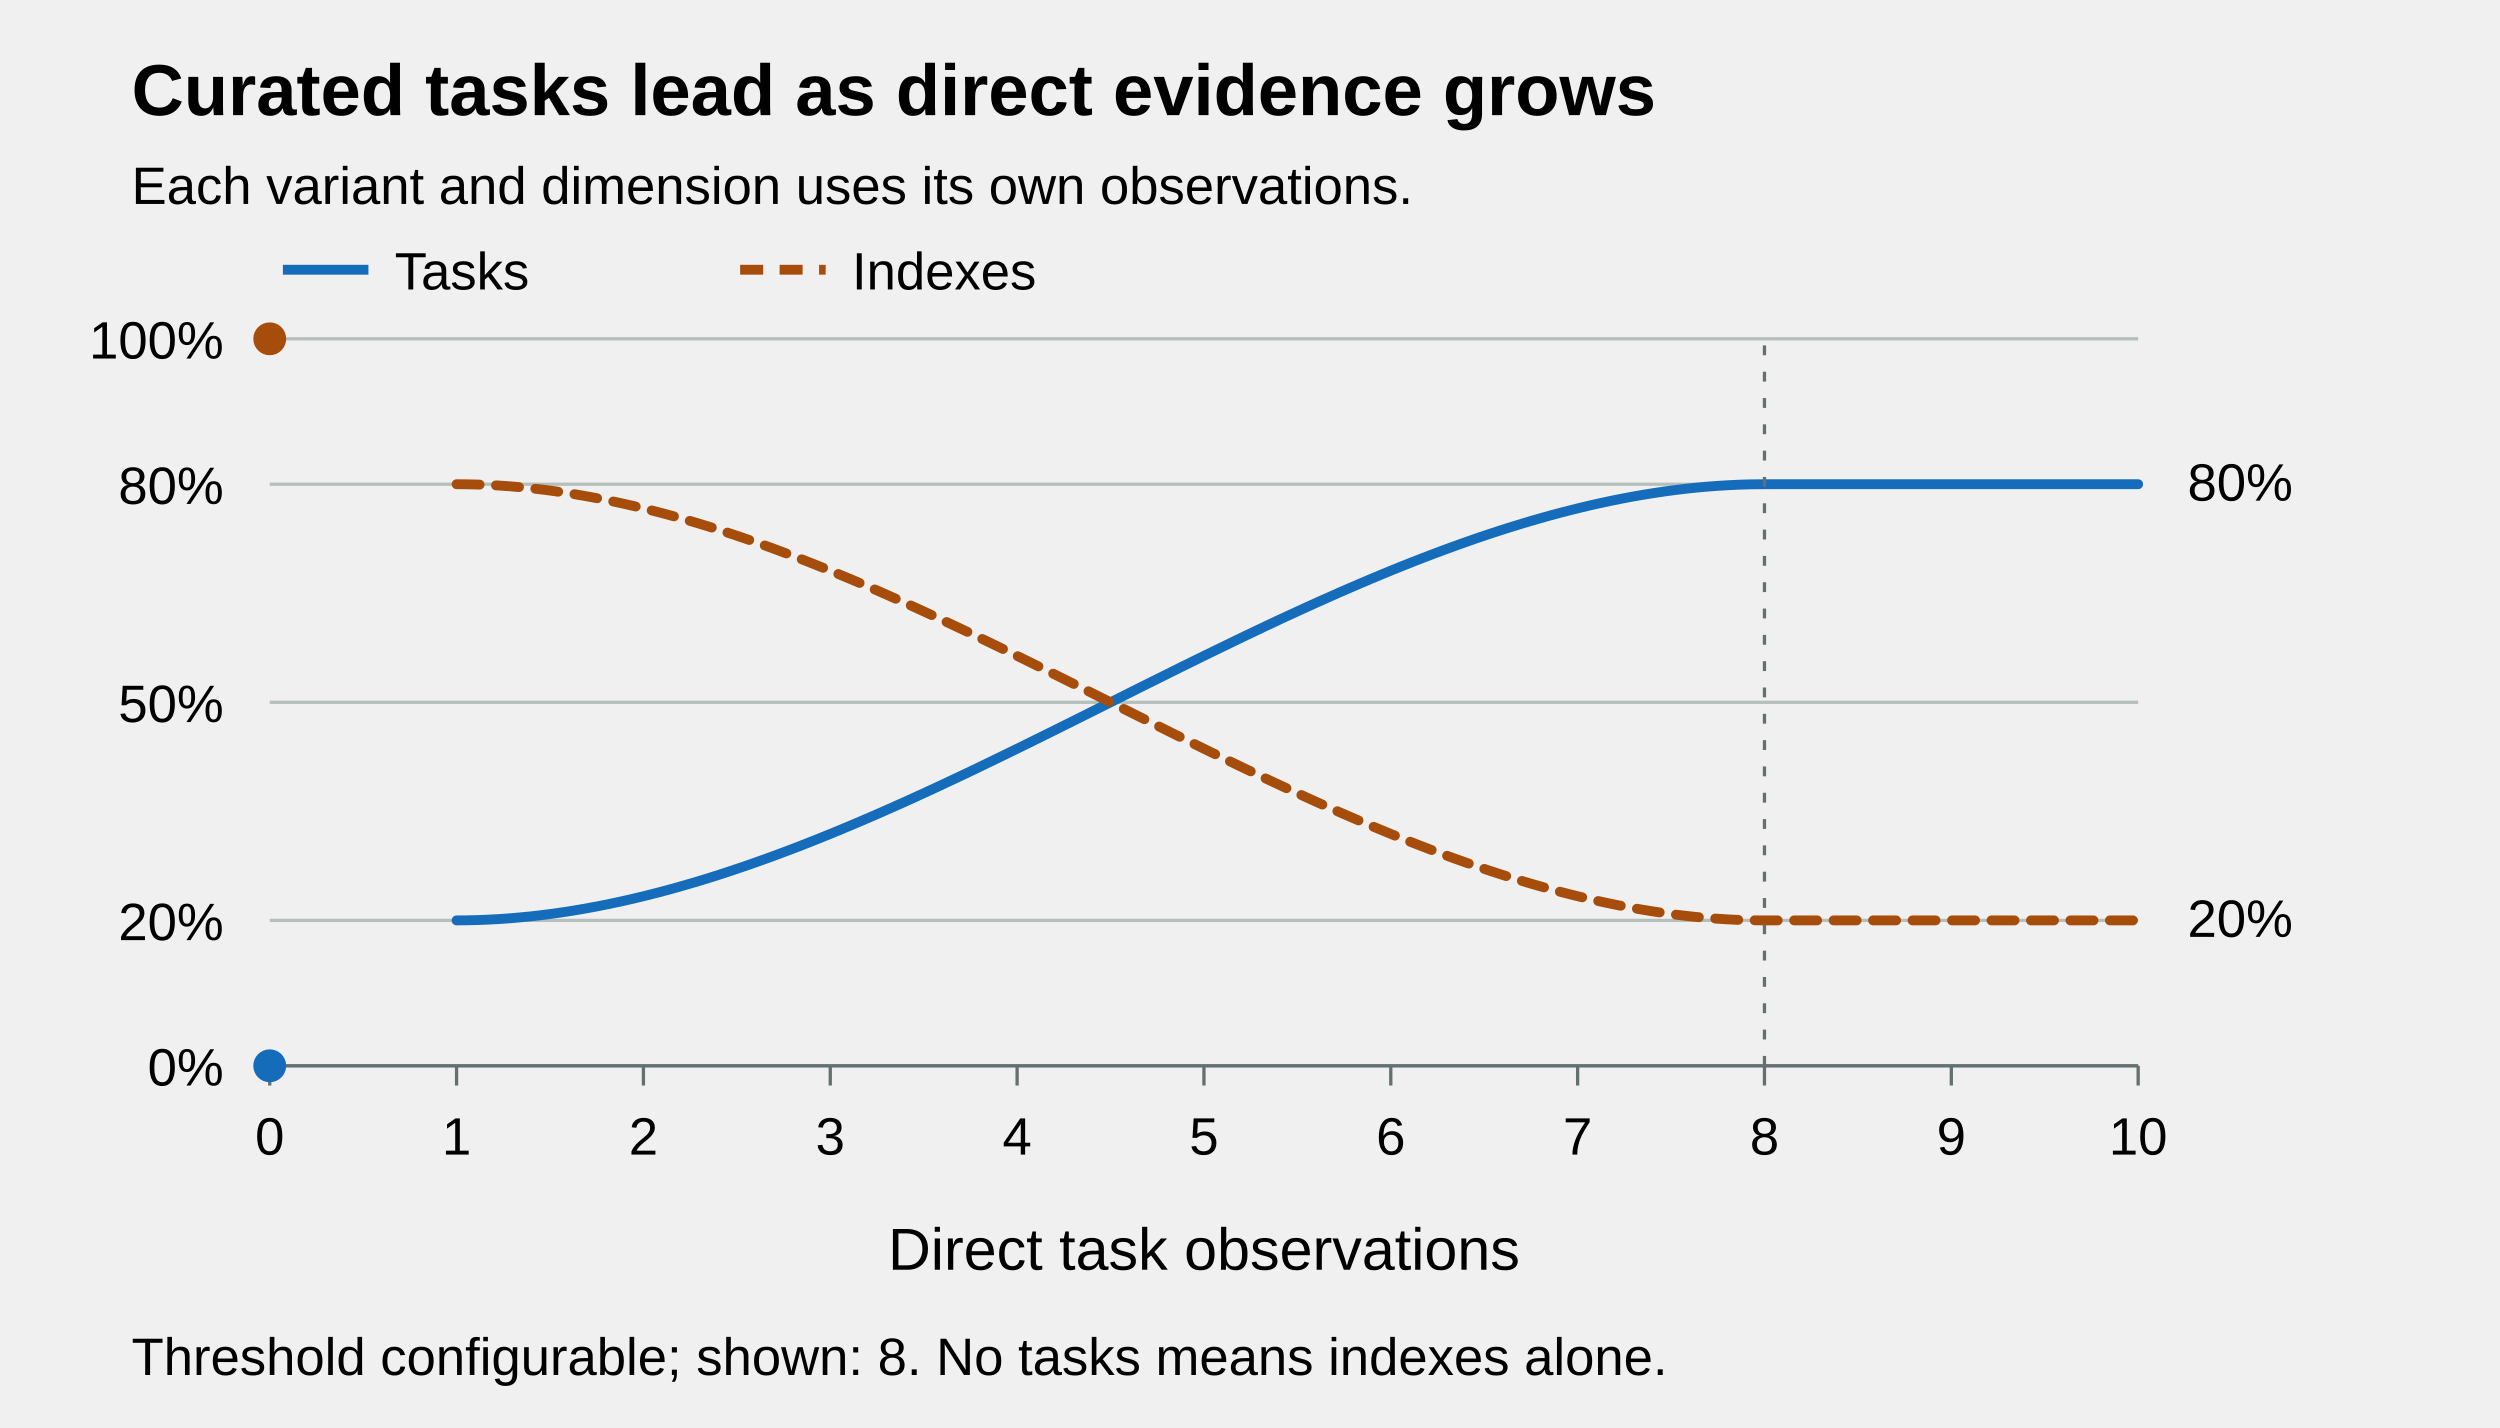
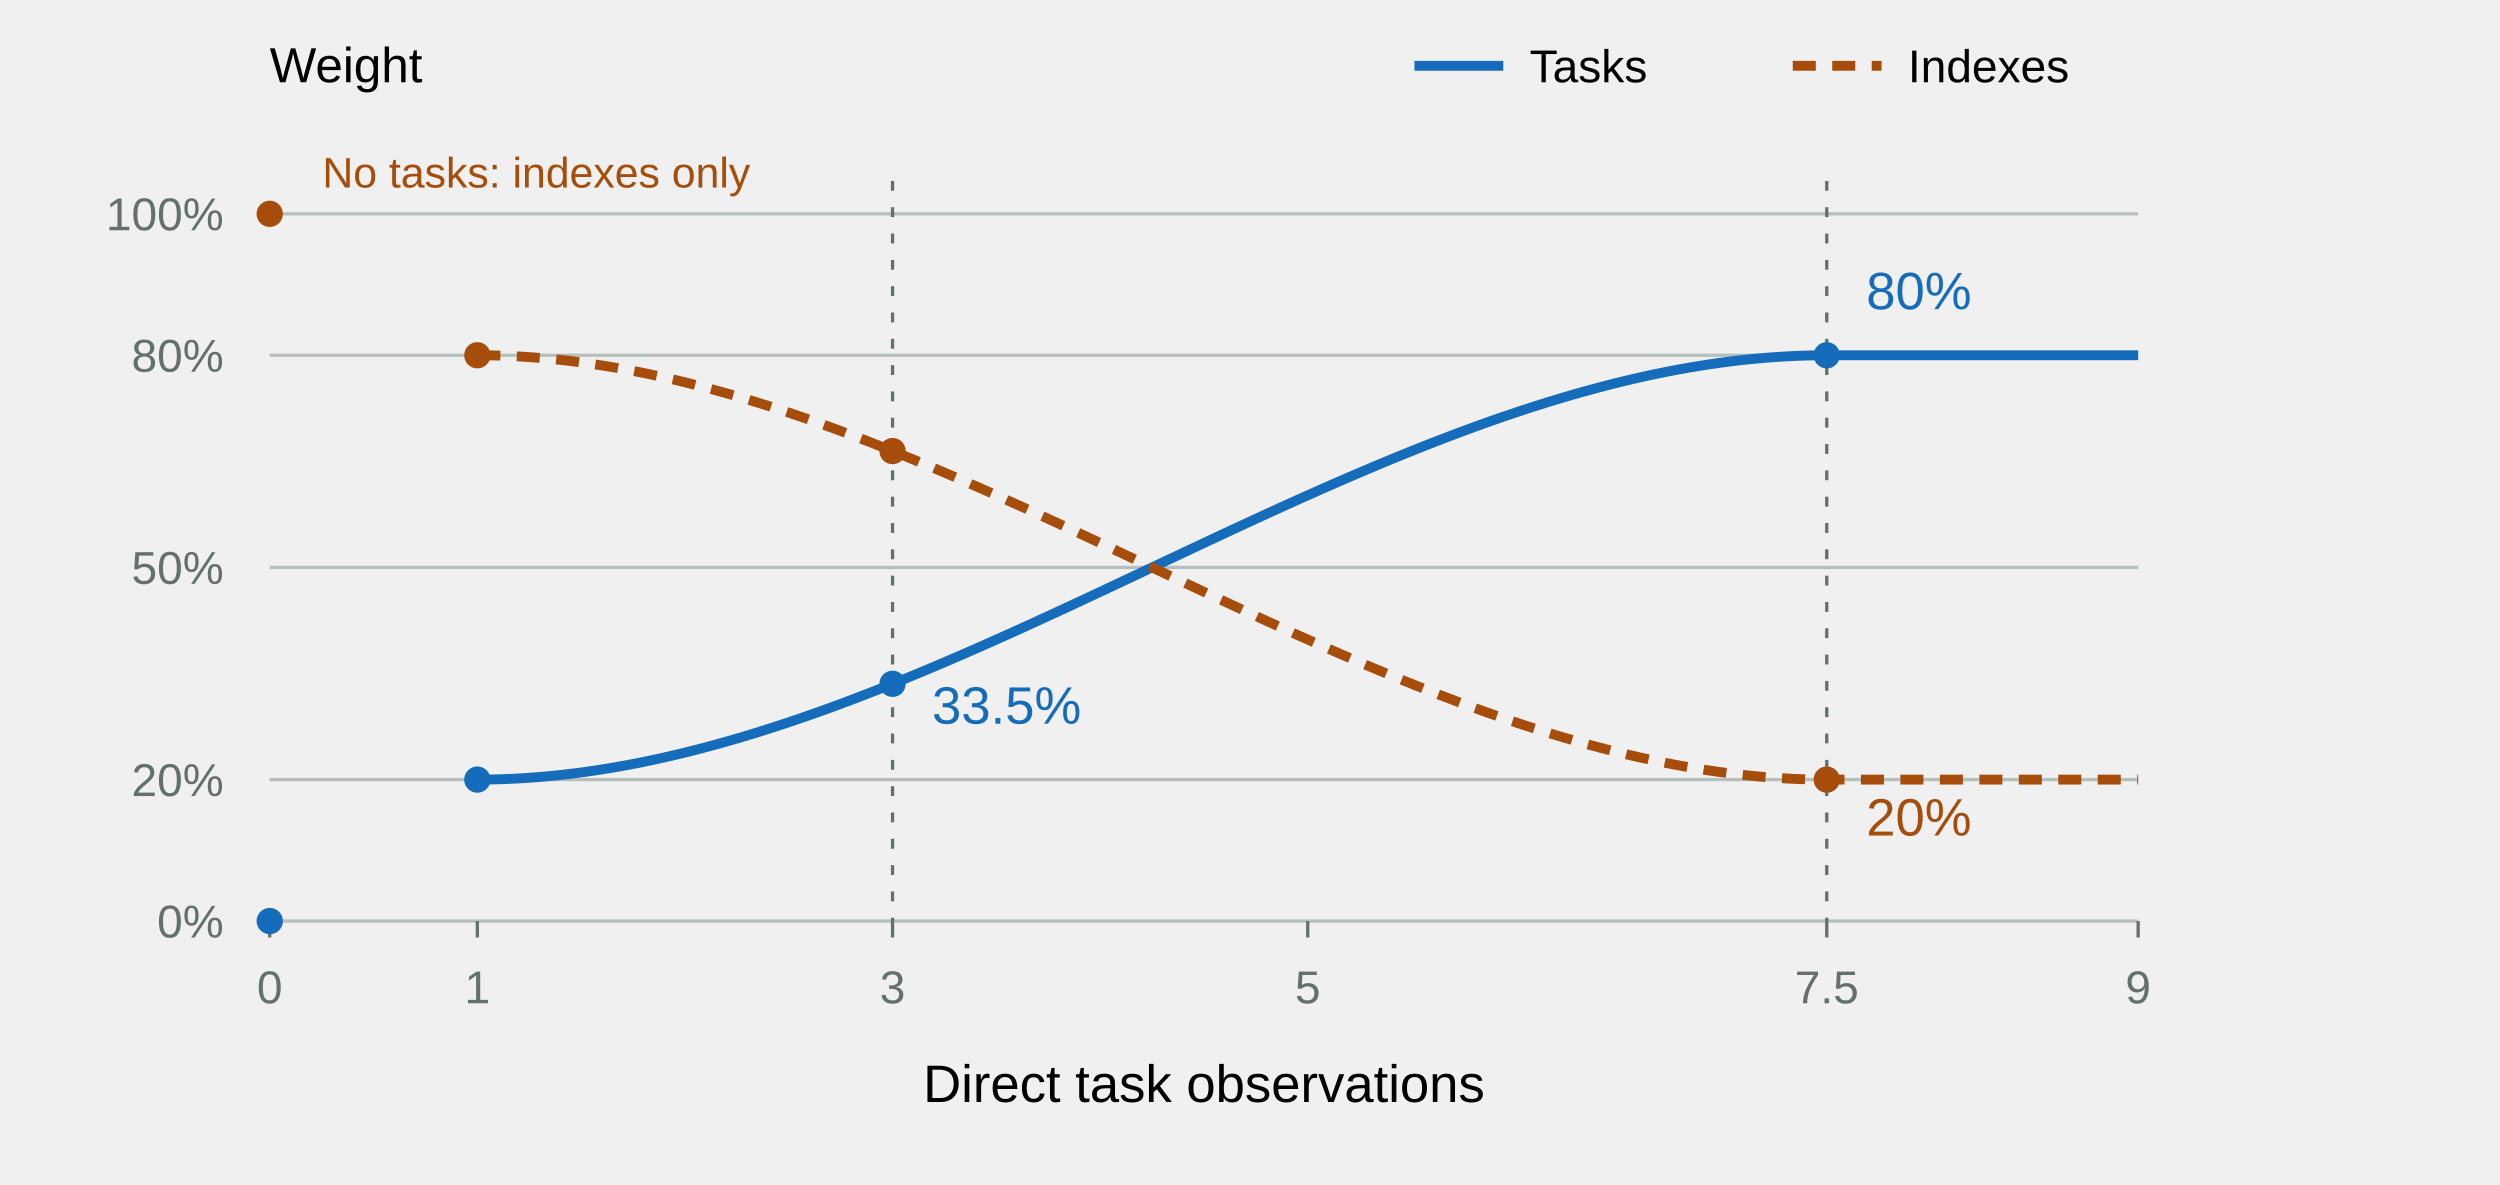
- <svg xmlns="http://www.w3.org/2000/svg" viewBox="0 0 760 434" role="img" aria-labelledby="title desc">
+ <svg xmlns="http://www.w3.org/2000/svg" viewBox="0 0 760 360" role="img" aria-labelledby="title desc">
  <style>
text { font-family:"Avenir Next","Segoe UI",Arial,sans-serif; }
@media (prefers-color-scheme:dark) {
text { fill:#ffffff; }
[fill="#63706e"] { fill:#a6b2ae; } [stroke="#63706e"] { stroke:#a6b2ae; }
[fill="#b5bfbc"] { fill:#3c4846; } [stroke="#b5bfbc"] { stroke:#3c4846; }
[fill="#146cba"] { fill:#85bfff; } [stroke="#146cba"] { stroke:#85bfff; }
[fill="#a64d0c"] { fill:#ffbc7d; } [stroke="#a64d0c"] { stroke:#ffbc7d; }
}
</style>
-   <text x="40" y="35" font-size="22" fill="#000000" text-anchor="start" font-weight="600">Curated tasks lead as direct evidence grows</text>
-   <text x="40" y="62" font-size="16" fill="#000000" text-anchor="start" font-weight="400">Each variant and dimension uses its own observations.</text>
-   <line x1="82" y1="324" x2="650" y2="324" stroke="#b5bfbc" stroke-width="1" />
-   <text x="68" y="330" font-size="16" fill="#000000" text-anchor="end" font-weight="400">0%</text>
-   <line x1="82" y1="279.8" x2="650" y2="279.8" stroke="#b5bfbc" stroke-width="1" />
-   <text x="68" y="285.8" font-size="16" fill="#000000" text-anchor="end" font-weight="400">20%</text>
-   <line x1="82" y1="213.5" x2="650" y2="213.5" stroke="#b5bfbc" stroke-width="1" />
-   <text x="68" y="219.5" font-size="16" fill="#000000" text-anchor="end" font-weight="400">50%</text>
-   <line x1="82" y1="147.2" x2="650" y2="147.2" stroke="#b5bfbc" stroke-width="1" />
-   <text x="68" y="153.2" font-size="16" fill="#000000" text-anchor="end" font-weight="400">80%</text>
-   <line x1="82" y1="103" x2="650" y2="103" stroke="#b5bfbc" stroke-width="1" />
-   <text x="68" y="109" font-size="16" fill="#000000" text-anchor="end" font-weight="400">100%</text>
-   <line x1="82" y1="324" x2="82" y2="330" stroke="#63706e" stroke-width="1" />
-   <text x="82" y="351" font-size="16" fill="#000000" text-anchor="middle" font-weight="400">0</text>
-   <line x1="138.8" y1="324" x2="138.8" y2="330" stroke="#63706e" stroke-width="1" />
-   <text x="138.8" y="351" font-size="16" fill="#000000" text-anchor="middle" font-weight="400">1</text>
-   <line x1="195.6" y1="324" x2="195.6" y2="330" stroke="#63706e" stroke-width="1" />
-   <text x="195.6" y="351" font-size="16" fill="#000000" text-anchor="middle" font-weight="400">2</text>
-   <line x1="252.4" y1="324" x2="252.4" y2="330" stroke="#63706e" stroke-width="1" />
-   <text x="252.4" y="351" font-size="16" fill="#000000" text-anchor="middle" font-weight="400">3</text>
-   <line x1="309.2" y1="324" x2="309.2" y2="330" stroke="#63706e" stroke-width="1" />
-   <text x="309.2" y="351" font-size="16" fill="#000000" text-anchor="middle" font-weight="400">4</text>
-   <line x1="366" y1="324" x2="366" y2="330" stroke="#63706e" stroke-width="1" />
-   <text x="366" y="351" font-size="16" fill="#000000" text-anchor="middle" font-weight="400">5</text>
-   <line x1="422.8" y1="324" x2="422.8" y2="330" stroke="#63706e" stroke-width="1" />
-   <text x="422.8" y="351" font-size="16" fill="#000000" text-anchor="middle" font-weight="400">6</text>
-   <line x1="479.6" y1="324" x2="479.6" y2="330" stroke="#63706e" stroke-width="1" />
-   <text x="479.6" y="351" font-size="16" fill="#000000" text-anchor="middle" font-weight="400">7</text>
-   <line x1="536.4" y1="324" x2="536.4" y2="330" stroke="#63706e" stroke-width="1" />
-   <text x="536.4" y="351" font-size="16" fill="#000000" text-anchor="middle" font-weight="400">8</text>
-   <line x1="593.2" y1="324" x2="593.2" y2="330" stroke="#63706e" stroke-width="1" />
-   <text x="593.2" y="351" font-size="16" fill="#000000" text-anchor="middle" font-weight="400">9</text>
-   <line x1="650" y1="324" x2="650" y2="330" stroke="#63706e" stroke-width="1" />
-   <text x="650" y="351" font-size="16" fill="#000000" text-anchor="middle" font-weight="400">10</text>
-   <line x1="82" y1="324" x2="650" y2="324" stroke="#63706e" stroke-width="1" />
-   <line x1="86" y1="82" x2="112" y2="82" stroke="#146cba" stroke-width="3" />
-   <text x="120" y="88" font-size="16" fill="#000000" text-anchor="start" font-weight="400">Tasks</text>
-   <line x1="225" y1="82" x2="251" y2="82" stroke="#a64d0c" stroke-width="3" stroke-dasharray="7 5" />
-   <text x="259" y="88" font-size="16" fill="#000000" text-anchor="start" font-weight="400">Indexes</text>
-   <path d="M138.8 279.8 L142 279.77 L145.19 279.7 L148.38 279.57 L151.58 279.4 L154.77 279.18 L157.97 278.9 L161.16 278.59 L164.36 278.23 L167.56 277.82 L170.75 277.37 L173.94 276.88 L177.14 276.34 L180.34 275.76 L183.53 275.14 L186.73 274.48 L189.92 273.79 L193.12 273.05 L196.31 272.28 L199.5 271.47 L202.7 270.63 L205.89 269.75 L209.09 268.83 L212.29 267.89 L215.48 266.91 L218.68 265.9 L221.87 264.85 L225.06 263.78 L228.26 262.68 L231.45 261.55 L234.65 260.4 L237.84 259.21 L241.04 258.01 L244.24 256.77 L247.43 255.51 L250.63 254.23 L253.82 252.93 L257.01 251.6 L260.21 250.26 L263.4 248.89 L266.6 247.51 L269.8 246.1 L272.99 244.68 L276.19 243.25 L279.38 241.79 L282.58 240.32 L285.77 238.84 L288.96 237.34 L292.16 235.84 L295.36 234.32 L298.55 232.78 L301.75 231.24 L304.94 229.69 L308.13 228.13 L311.33 226.57 L314.52 224.99 L317.72 223.41 L320.92 221.83 L324.11 220.24 L327.3 218.65 L330.5 217.05 L333.7 215.45 L336.89 213.86 L340.08 212.26 L343.28 210.66 L346.48 209.06 L349.67 207.47 L352.87 205.88 L356.06 204.29 L359.25 202.71 L362.45 201.13 L365.64 199.56 L368.84 198 L372.04 196.45 L375.23 194.9 L378.43 193.36 L381.62 191.84 L384.81 190.32 L388.01 188.82 L391.2 187.33 L394.4 185.86 L397.6 184.4 L400.79 182.95 L403.99 181.53 L407.18 180.11 L410.38 178.72 L413.57 177.35 L416.76 175.99 L419.96 174.66 L423.15 173.34 L426.35 172.05 L429.55 170.78 L432.74 169.54 L435.94 168.32 L439.13 167.13 L442.32 165.96 L445.52 164.82 L448.71 163.7 L451.91 162.62 L455.11 161.56 L458.3 160.54 L461.5 159.55 L464.69 158.58 L467.89 157.66 L471.08 156.76 L474.28 155.9 L477.47 155.08 L480.67 154.29 L483.86 153.53 L487.06 152.82 L490.25 152.14 L493.44 151.51 L496.64 150.91 L499.83 150.36 L503.03 149.85 L506.22 149.38 L509.42 148.95 L512.61 148.57 L515.81 148.23 L519 147.94 L522.2 147.7 L525.39 147.5 L528.59 147.35 L531.78 147.25 L534.98 147.21 L538.17 147.2 L541.37 147.2 L544.56 147.2 L547.76 147.2 L550.96 147.2 L554.15 147.2 L557.35 147.2 L560.54 147.2 L563.73 147.2 L566.93 147.2 L570.13 147.2 L573.32 147.2 L576.52 147.2 L579.71 147.2 L582.9 147.2 L586.1 147.2 L589.29 147.2 L592.49 147.2 L595.69 147.2 L598.88 147.2 L602.08 147.2 L605.27 147.2 L608.47 147.2 L611.66 147.2 L614.86 147.2 L618.05 147.2 L621.25 147.2 L624.44 147.2 L627.63 147.2 L630.83 147.2 L634.02 147.2 L637.22 147.2 L640.41 147.2 L643.61 147.2 L646.8 147.2 L650 147.2" fill="none" stroke="#146cba" stroke-width="3" stroke-linejoin="round" stroke-linecap="round" opacity="1" />
-   <path d="M138.8 147.2 L142 147.23 L145.19 147.3 L148.38 147.43 L151.58 147.6 L154.77 147.82 L157.97 148.1 L161.16 148.41 L164.36 148.77 L167.56 149.18 L170.75 149.63 L173.94 150.12 L177.14 150.66 L180.34 151.24 L183.53 151.86 L186.73 152.52 L189.92 153.21 L193.12 153.95 L196.31 154.72 L199.5 155.53 L202.7 156.37 L205.89 157.25 L209.09 158.17 L212.29 159.11 L215.48 160.09 L218.68 161.1 L221.87 162.15 L225.06 163.22 L228.26 164.32 L231.45 165.45 L234.65 166.6 L237.84 167.79 L241.04 168.99 L244.24 170.23 L247.43 171.49 L250.63 172.77 L253.82 174.07 L257.01 175.4 L260.21 176.74 L263.4 178.11 L266.6 179.49 L269.8 180.9 L272.99 182.32 L276.19 183.75 L279.38 185.21 L282.58 186.68 L285.77 188.16 L288.96 189.66 L292.16 191.16 L295.36 192.68 L298.55 194.22 L301.75 195.76 L304.94 197.31 L308.13 198.87 L311.33 200.43 L314.52 202.01 L317.72 203.59 L320.92 205.17 L324.11 206.76 L327.3 208.35 L330.5 209.95 L333.7 211.55 L336.89 213.14 L340.08 214.74 L343.28 216.34 L346.48 217.94 L349.67 219.53 L352.87 221.12 L356.06 222.71 L359.25 224.29 L362.45 225.87 L365.64 227.44 L368.84 229 L372.04 230.55 L375.23 232.1 L378.43 233.64 L381.62 235.16 L384.81 236.68 L388.01 238.18 L391.2 239.67 L394.4 241.14 L397.6 242.6 L400.79 244.05 L403.99 245.47 L407.18 246.89 L410.38 248.28 L413.57 249.65 L416.76 251.01 L419.96 252.34 L423.15 253.66 L426.35 254.95 L429.55 256.22 L432.74 257.46 L435.94 258.68 L439.13 259.87 L442.32 261.04 L445.52 262.18 L448.71 263.3 L451.91 264.38 L455.11 265.44 L458.3 266.46 L461.5 267.45 L464.69 268.42 L467.89 269.34 L471.08 270.24 L474.28 271.1 L477.47 271.92 L480.67 272.71 L483.86 273.47 L487.06 274.18 L490.25 274.86 L493.44 275.49 L496.64 276.09 L499.83 276.64 L503.03 277.15 L506.22 277.62 L509.42 278.05 L512.61 278.43 L515.81 278.77 L519 279.06 L522.2 279.3 L525.39 279.5 L528.59 279.65 L531.78 279.75 L534.98 279.79 L538.17 279.8 L541.37 279.8 L544.56 279.8 L547.76 279.8 L550.96 279.8 L554.15 279.8 L557.35 279.8 L560.54 279.8 L563.73 279.8 L566.93 279.8 L570.13 279.8 L573.32 279.8 L576.52 279.8 L579.71 279.8 L582.9 279.8 L586.1 279.8 L589.29 279.8 L592.49 279.8 L595.69 279.8 L598.88 279.8 L602.08 279.8 L605.27 279.8 L608.47 279.8 L611.66 279.8 L614.86 279.8 L618.05 279.8 L621.25 279.8 L624.44 279.8 L627.63 279.8 L630.83 279.8 L634.02 279.8 L637.22 279.8 L640.41 279.8 L643.61 279.8 L646.8 279.8 L650 279.8" fill="none" stroke="#a64d0c" stroke-width="3" stroke-linejoin="round" stroke-linecap="round" opacity="1" stroke-dasharray="7 5" />
-   <circle cx="82" cy="324" r="4" fill="#146cba" stroke="#146cba" stroke-width="2" opacity="1" />
-   <circle cx="82" cy="103" r="4" fill="#a64d0c" stroke="#a64d0c" stroke-width="2" opacity="1" />
-   <line x1="536.4" y1="324" x2="536.4" y2="103" stroke="#63706e" stroke-width="1" stroke-dasharray="3 5" />
-   <text x="665" y="152.2" font-size="16" fill="#000000" text-anchor="start" font-weight="400">80%</text>
-   <text x="665" y="284.8" font-size="16" fill="#000000" text-anchor="start" font-weight="400">20%</text>
-   <text x="366" y="386" font-size="18" fill="#000000" text-anchor="middle" font-weight="400">Direct task observations</text>
-   <text x="40" y="418" font-size="16" fill="#000000" text-anchor="start" font-weight="400">Threshold configurable; shown: 8. No tasks means indexes alone.</text>
+   <text x="82" y="25" fill="#000000" font-size="15" text-anchor="start">Weight</text>
+   <path d="M430 20 H457" fill="none" stroke="#146cba" stroke-width="3" />
+   <text x="465" y="25" fill="#000000" font-size="14" text-anchor="start">Tasks</text>
+   <path d="M545 20 H572" fill="none" stroke="#a64d0c" stroke-width="3" stroke-dasharray="7 5" />
+   <text x="580" y="25" fill="#000000" font-size="14" text-anchor="start">Indexes</text>
+   <path d="M82 280.0 H650" fill="none" stroke="#b5bfbc" stroke-width="1" />
+   <text x="68" y="285.0" fill="#63706e" font-size="14" text-anchor="end">0%</text>
+   <path d="M82 237.0 H650" fill="none" stroke="#b5bfbc" stroke-width="1" />
+   <text x="68" y="242.0" fill="#63706e" font-size="14" text-anchor="end">20%</text>
+   <path d="M82 172.5 H650" fill="none" stroke="#b5bfbc" stroke-width="1" />
+   <text x="68" y="177.5" fill="#63706e" font-size="14" text-anchor="end">50%</text>
+   <path d="M82 108.0 H650" fill="none" stroke="#b5bfbc" stroke-width="1" />
+   <text x="68" y="113.0" fill="#63706e" font-size="14" text-anchor="end">80%</text>
+   <path d="M82 65.0 H650" fill="none" stroke="#b5bfbc" stroke-width="1" />
+   <text x="68" y="70.0" fill="#63706e" font-size="14" text-anchor="end">100%</text>
+   <path d="M82.0 280 v5" fill="none" stroke="#63706e" stroke-width="1" />
+   <text x="82.0" y="305" fill="#63706e" font-size="14" text-anchor="middle">0</text>
+   <path d="M145.111 280 v5" fill="none" stroke="#63706e" stroke-width="1" />
+   <text x="145.111" y="305" fill="#63706e" font-size="14" text-anchor="middle">1</text>
+   <path d="M271.333 280 v5" fill="none" stroke="#63706e" stroke-width="1" />
+   <text x="271.333" y="305" fill="#63706e" font-size="14" text-anchor="middle">3</text>
+   <path d="M397.556 280 v5" fill="none" stroke="#63706e" stroke-width="1" />
+   <text x="397.556" y="305" fill="#63706e" font-size="14" text-anchor="middle">5</text>
+   <path d="M555.333 280 v5" fill="none" stroke="#63706e" stroke-width="1" />
+   <text x="555.333" y="305" fill="#63706e" font-size="14" text-anchor="middle">7.5</text>
+   <path d="M650.0 280 v5" fill="none" stroke="#63706e" stroke-width="1" />
+   <text x="650.0" y="305" fill="#63706e" font-size="14" text-anchor="middle">9</text>
+   <text x="366" y="335" fill="#000000" font-size="16" text-anchor="middle">Direct task observations</text>
+   <path d="M271.333 55 V280" fill="none" stroke="#63706e" stroke-width="1" stroke-dasharray="3 5" />
+   <path d="M555.333 55 V280" fill="none" stroke="#63706e" stroke-width="1" stroke-dasharray="3 5" />
+   <path d="M145.111 237.000 L147.636 236.985 L150.160 236.942 L152.684 236.870 L155.209 236.769 L157.733 236.641 L160.258 236.485 L162.782 236.302 L165.307 236.093 L167.831 235.857 L170.356 235.595 L172.880 235.307 L175.404 234.993 L177.929 234.655 L180.453 234.292 L182.978 233.905 L185.502 233.494 L188.027 233.060 L190.551 232.602 L193.076 232.122 L195.600 231.619 L198.124 231.094 L200.649 230.547 L203.173 229.979 L205.698 229.390 L208.222 228.780 L210.747 228.150 L213.271 227.500 L215.796 226.830 L218.320 226.141 L220.844 225.433 L223.369 224.707 L225.893 223.963 L228.418 223.201 L230.942 222.421 L233.467 221.625 L235.991 220.812 L238.516 219.982 L241.040 219.136 L243.564 218.275 L246.089 217.399 L248.613 216.508 L251.138 215.602 L253.662 214.682 L256.187 213.748 L258.711 212.801 L261.236 211.841 L263.760 210.868 L266.284 209.883 L268.809 208.886 L271.333 207.877 L273.858 206.856 L276.382 205.825 L278.907 204.784 L281.431 203.732 L283.956 202.670 L286.480 201.599 L289.004 200.519 L291.529 199.430 L294.053 198.332 L296.578 197.227 L299.102 196.114 L301.627 194.993 L304.151 193.866 L306.676 192.732 L309.200 191.592 L311.724 190.446 L314.249 189.294 L316.773 188.138 L319.298 186.976 L321.822 185.811 L324.347 184.641 L326.871 183.467 L329.396 182.290 L331.920 181.110 L334.444 179.928 L336.969 178.743 L339.493 177.556 L342.018 176.368 L344.542 175.179 L347.067 173.988 L349.591 172.798 L352.116 171.607 L354.640 170.416 L357.164 169.227 L359.689 168.038 L362.213 166.850 L364.738 165.665 L367.262 164.481 L369.787 163.300 L372.311 162.121 L374.836 160.946 L377.360 159.774 L379.884 158.606 L382.409 157.442 L384.933 156.283 L387.458 155.129 L389.982 153.980 L392.507 152.837 L395.031 151.700 L397.556 150.569 L400.080 149.445 L402.604 148.329 L405.129 147.219 L407.653 146.118 L410.178 145.025 L412.702 143.940 L415.227 142.864 L417.751 141.798 L420.276 140.741 L422.800 139.694 L425.324 138.658 L427.849 137.632 L430.373 136.617 L432.898 135.614 L435.422 134.623 L437.947 133.644 L440.471 132.677 L442.996 131.723 L445.520 130.783 L448.044 129.856 L450.569 128.943 L453.093 128.045 L455.618 127.161 L458.142 126.292 L460.667 125.439 L463.191 124.601 L465.716 123.780 L468.240 122.975 L470.764 122.187 L473.289 121.416 L475.813 120.663 L478.338 119.927 L480.862 119.210 L483.387 118.512 L485.911 117.833 L488.436 117.173 L490.960 116.533 L493.484 115.913 L496.009 115.313 L498.533 114.735 L501.058 114.177 L503.582 113.641 L506.107 113.127 L508.631 112.635 L511.156 112.166 L513.680 111.720 L516.204 111.297 L518.729 110.898 L521.253 110.523 L523.778 110.173 L526.302 109.847 L528.827 109.546 L531.351 109.271 L533.876 109.022 L536.400 108.799 L538.924 108.603 L541.449 108.433 L543.973 108.291 L546.498 108.177 L549.022 108.091 L551.547 108.033 L554.071 108.004 L556.596 108.000 L559.120 108.000 L561.644 108.000 L564.169 108.000 L566.693 108.000 L569.218 108.000 L571.742 108.000 L574.267 108.000 L576.791 108.000 L579.316 108.000 L581.840 108.000 L584.364 108.000 L586.889 108.000 L589.413 108.000 L591.938 108.000 L594.462 108.000 L596.987 108.000 L599.511 108.000 L602.036 108.000 L604.560 108.000 L607.084 108.000 L609.609 108.000 L612.133 108.000 L614.658 108.000 L617.182 108.000 L619.707 108.000 L622.231 108.000 L624.756 108.000 L627.280 108.000 L629.804 108.000 L632.329 108.000 L634.853 108.000 L637.378 108.000 L639.902 108.000 L642.427 108.000 L644.951 108.000 L647.476 108.000 L650.000 108.000" fill="none" stroke="#146cba" stroke-width="3" />
+   <circle cx="82.0" cy="280.0" r="4" fill="#146cba" />
+   <circle cx="145.111" cy="237.0" r="4" fill="#146cba" />
+   <circle cx="271.333" cy="207.877" r="4" fill="#146cba" />
+   <circle cx="555.333" cy="108.0" r="4" fill="#146cba" />
+   <path d="M145.111 108.000 L147.636 108.015 L150.160 108.058 L152.684 108.130 L155.209 108.231 L157.733 108.359 L160.258 108.515 L162.782 108.698 L165.307 108.907 L167.831 109.143 L170.356 109.405 L172.880 109.693 L175.404 110.007 L177.929 110.345 L180.453 110.708 L182.978 111.095 L185.502 111.506 L188.027 111.940 L190.551 112.398 L193.076 112.878 L195.600 113.381 L198.124 113.906 L200.649 114.453 L203.173 115.021 L205.698 115.610 L208.222 116.220 L210.747 116.850 L213.271 117.500 L215.796 118.170 L218.320 118.859 L220.844 119.567 L223.369 120.293 L225.893 121.037 L228.418 121.799 L230.942 122.579 L233.467 123.375 L235.991 124.188 L238.516 125.018 L241.040 125.864 L243.564 126.725 L246.089 127.601 L248.613 128.492 L251.138 129.398 L253.662 130.318 L256.187 131.252 L258.711 132.199 L261.236 133.159 L263.760 134.132 L266.284 135.117 L268.809 136.114 L271.333 137.123 L273.858 138.144 L276.382 139.175 L278.907 140.216 L281.431 141.268 L283.956 142.330 L286.480 143.401 L289.004 144.481 L291.529 145.570 L294.053 146.668 L296.578 147.773 L299.102 148.886 L301.627 150.007 L304.151 151.134 L306.676 152.268 L309.200 153.408 L311.724 154.554 L314.249 155.706 L316.773 156.862 L319.298 158.024 L321.822 159.189 L324.347 160.359 L326.871 161.533 L329.396 162.710 L331.920 163.890 L334.444 165.072 L336.969 166.257 L339.493 167.444 L342.018 168.632 L344.542 169.821 L347.067 171.012 L349.591 172.202 L352.116 173.393 L354.640 174.584 L357.164 175.773 L359.689 176.962 L362.213 178.150 L364.738 179.335 L367.262 180.519 L369.787 181.700 L372.311 182.879 L374.836 184.054 L377.360 185.226 L379.884 186.394 L382.409 187.558 L384.933 188.717 L387.458 189.871 L389.982 191.020 L392.507 192.163 L395.031 193.300 L397.556 194.431 L400.080 195.555 L402.604 196.671 L405.129 197.781 L407.653 198.882 L410.178 199.975 L412.702 201.060 L415.227 202.136 L417.751 203.202 L420.276 204.259 L422.800 205.306 L425.324 206.342 L427.849 207.368 L430.373 208.383 L432.898 209.386 L435.422 210.377 L437.947 211.356 L440.471 212.323 L442.996 213.277 L445.520 214.217 L448.044 215.144 L450.569 216.057 L453.093 216.955 L455.618 217.839 L458.142 218.708 L460.667 219.561 L463.191 220.399 L465.716 221.220 L468.240 222.025 L470.764 222.813 L473.289 223.584 L475.813 224.337 L478.338 225.073 L480.862 225.790 L483.387 226.488 L485.911 227.167 L488.436 227.827 L490.960 228.467 L493.484 229.087 L496.009 229.687 L498.533 230.265 L501.058 230.823 L503.582 231.359 L506.107 231.873 L508.631 232.365 L511.156 232.834 L513.680 233.280 L516.204 233.703 L518.729 234.102 L521.253 234.477 L523.778 234.827 L526.302 235.153 L528.827 235.454 L531.351 235.729 L533.876 235.978 L536.400 236.201 L538.924 236.397 L541.449 236.567 L543.973 236.709 L546.498 236.823 L549.022 236.909 L551.547 236.967 L554.071 236.996 L556.596 237.000 L559.120 237.000 L561.644 237.000 L564.169 237.000 L566.693 237.000 L569.218 237.000 L571.742 237.000 L574.267 237.000 L576.791 237.000 L579.316 237.000 L581.840 237.000 L584.364 237.000 L586.889 237.000 L589.413 237.000 L591.938 237.000 L594.462 237.000 L596.987 237.000 L599.511 237.000 L602.036 237.000 L604.560 237.000 L607.084 237.000 L609.609 237.000 L612.133 237.000 L614.658 237.000 L617.182 237.000 L619.707 237.000 L622.231 237.000 L624.756 237.000 L627.280 237.000 L629.804 237.000 L632.329 237.000 L634.853 237.000 L637.378 237.000 L639.902 237.000 L642.427 237.000 L644.951 237.000 L647.476 237.000 L650.000 237.000" fill="none" stroke="#a64d0c" stroke-width="3" stroke-dasharray="7 5" />
+   <circle cx="82.0" cy="65.0" r="4" fill="#a64d0c" />
+   <circle cx="145.111" cy="108.0" r="4" fill="#a64d0c" />
+   <circle cx="271.333" cy="137.123" r="4" fill="#a64d0c" />
+   <circle cx="555.333" cy="237.0" r="4" fill="#a64d0c" />
+   <text x="283.333" y="220" fill="#146cba" font-size="16" text-anchor="start">33.5%</text>
+   <text x="567.333" y="94" fill="#146cba" font-size="16" text-anchor="start">80%</text>
+   <text x="567.333" y="254" fill="#a64d0c" font-size="16" text-anchor="start">20%</text>
+   <text x="98" y="57" fill="#a64d0c" font-size="13">No tasks: indexes only</text>
</svg>
